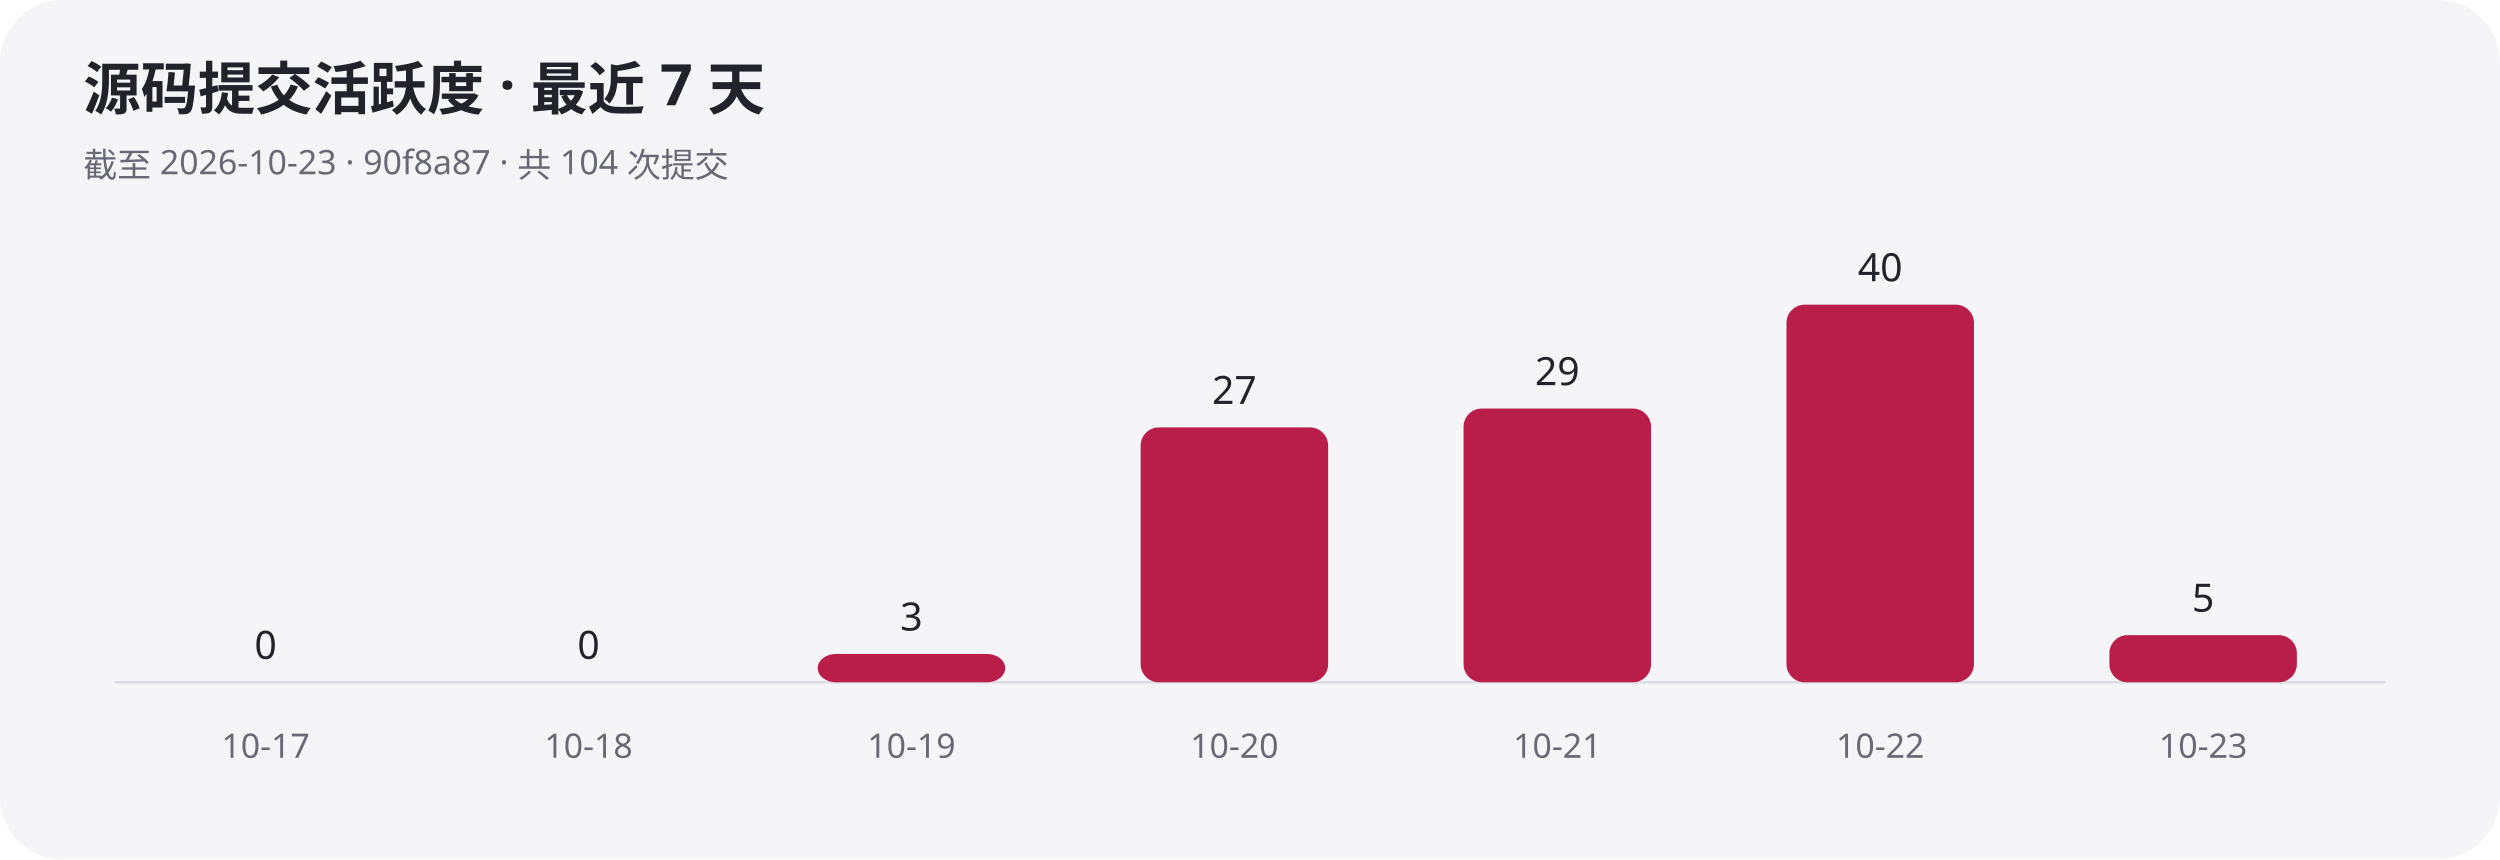
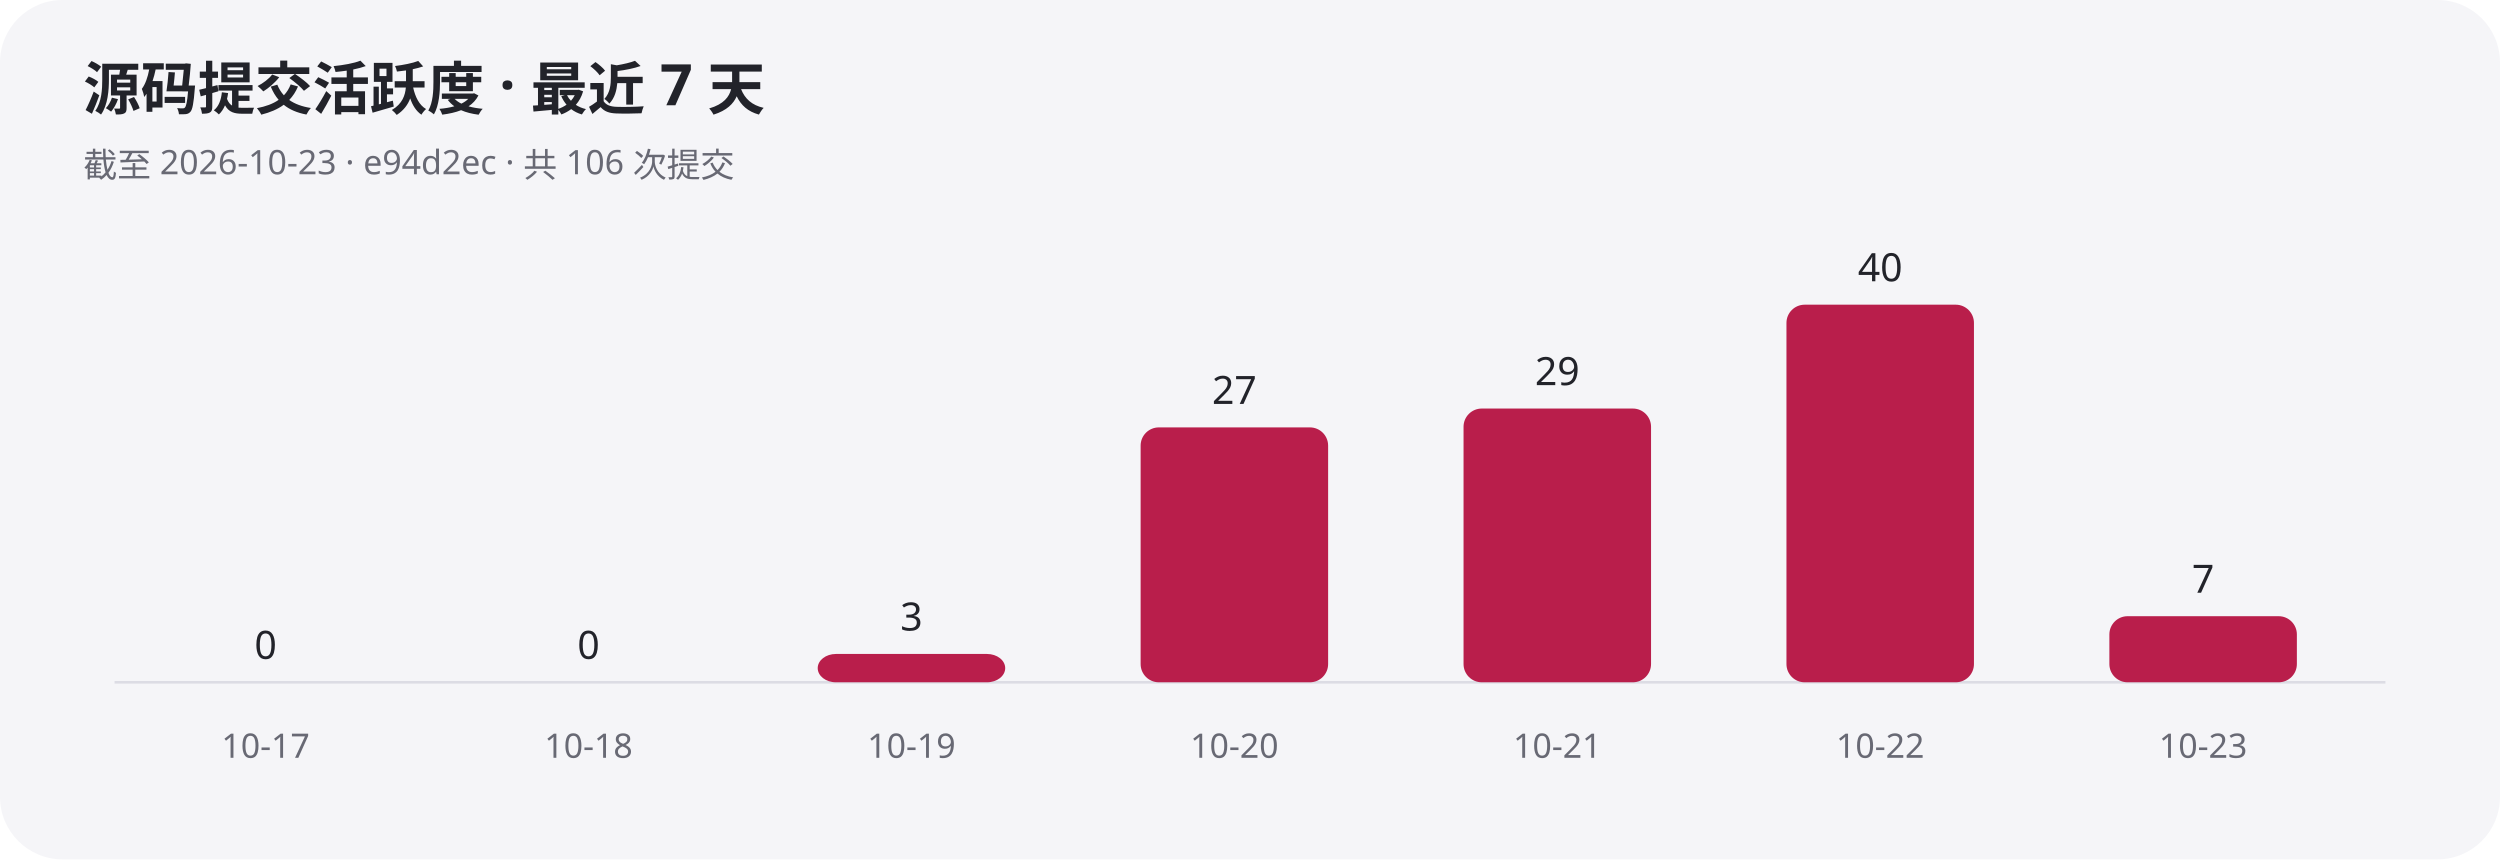
<svg xmlns="http://www.w3.org/2000/svg" width="960" height="330" viewBox="0 0 960 330" role="img" aria-labelledby="title desc">
  <rect width="960" height="330" rx="24" fill="#F5F5F8" />
  <g font-family="system-ui, sans-serif" fill="#22232A">
    <text x="32" y="42" font-size="22" font-weight="650">源码提交活跃度 · 最近 7 天</text>
-     <text x="32" y="68" font-size="13" fill="#686974">截至 2026-10-23 · 90f8a87 · 共 104 次提交</text>
+     <text x="32" y="68" font-size="13" fill="#686974">截至 2026-10-23 · e94d2ec · 共 106 次提交</text>
    <line x1="44" y1="262" x2="916" y2="262" stroke="#DCDCE4" />
    <rect x="66" y="262.0" width="72" height="0.0" rx="7" fill="#B91E4B" />
    <text x="102" y="253.0" font-size="15" text-anchor="middle">0</text>
    <text x="102" y="291" font-size="13" text-anchor="middle" fill="#686974">10-17</text>
    <rect x="190" y="262.0" width="72" height="0.0" rx="7" fill="#B91E4B" />
    <text x="226" y="253.0" font-size="15" text-anchor="middle">0</text>
    <text x="226" y="291" font-size="13" text-anchor="middle" fill="#686974">10-18</text>
    <rect x="314" y="251.12" width="72" height="10.88" rx="7" fill="#B91E4B" />
    <text x="350" y="242.12" font-size="15" text-anchor="middle">3</text>
    <text x="350" y="291" font-size="13" text-anchor="middle" fill="#686974">10-19</text>
    <rect x="438" y="164.12" width="72" height="97.88" rx="7" fill="#B91E4B" />
    <text x="474" y="155.12" font-size="15" text-anchor="middle">27</text>
    <text x="474" y="291" font-size="13" text-anchor="middle" fill="#686974">10-20</text>
    <rect x="562" y="156.88" width="72" height="105.12" rx="7" fill="#B91E4B" />
    <text x="598" y="147.88" font-size="15" text-anchor="middle">29</text>
    <text x="598" y="291" font-size="13" text-anchor="middle" fill="#686974">10-21</text>
    <rect x="686" y="117.0" width="72" height="145.0" rx="7" fill="#B91E4B" />
    <text x="722" y="108.0" font-size="15" text-anchor="middle">40</text>
    <text x="722" y="291" font-size="13" text-anchor="middle" fill="#686974">10-22</text>
-     <rect x="810" y="243.88" width="72" height="18.12" rx="7" fill="#B91E4B" />
-     <text x="846" y="234.88" font-size="15" text-anchor="middle">5</text>
+     <rect x="810" y="236.62" width="72" height="25.38" rx="7" fill="#B91E4B" />
+     <text x="846" y="227.62" font-size="15" text-anchor="middle">7</text>
    <text x="846" y="291" font-size="13" text-anchor="middle" fill="#686974">10-23</text>
  </g>
</svg>
